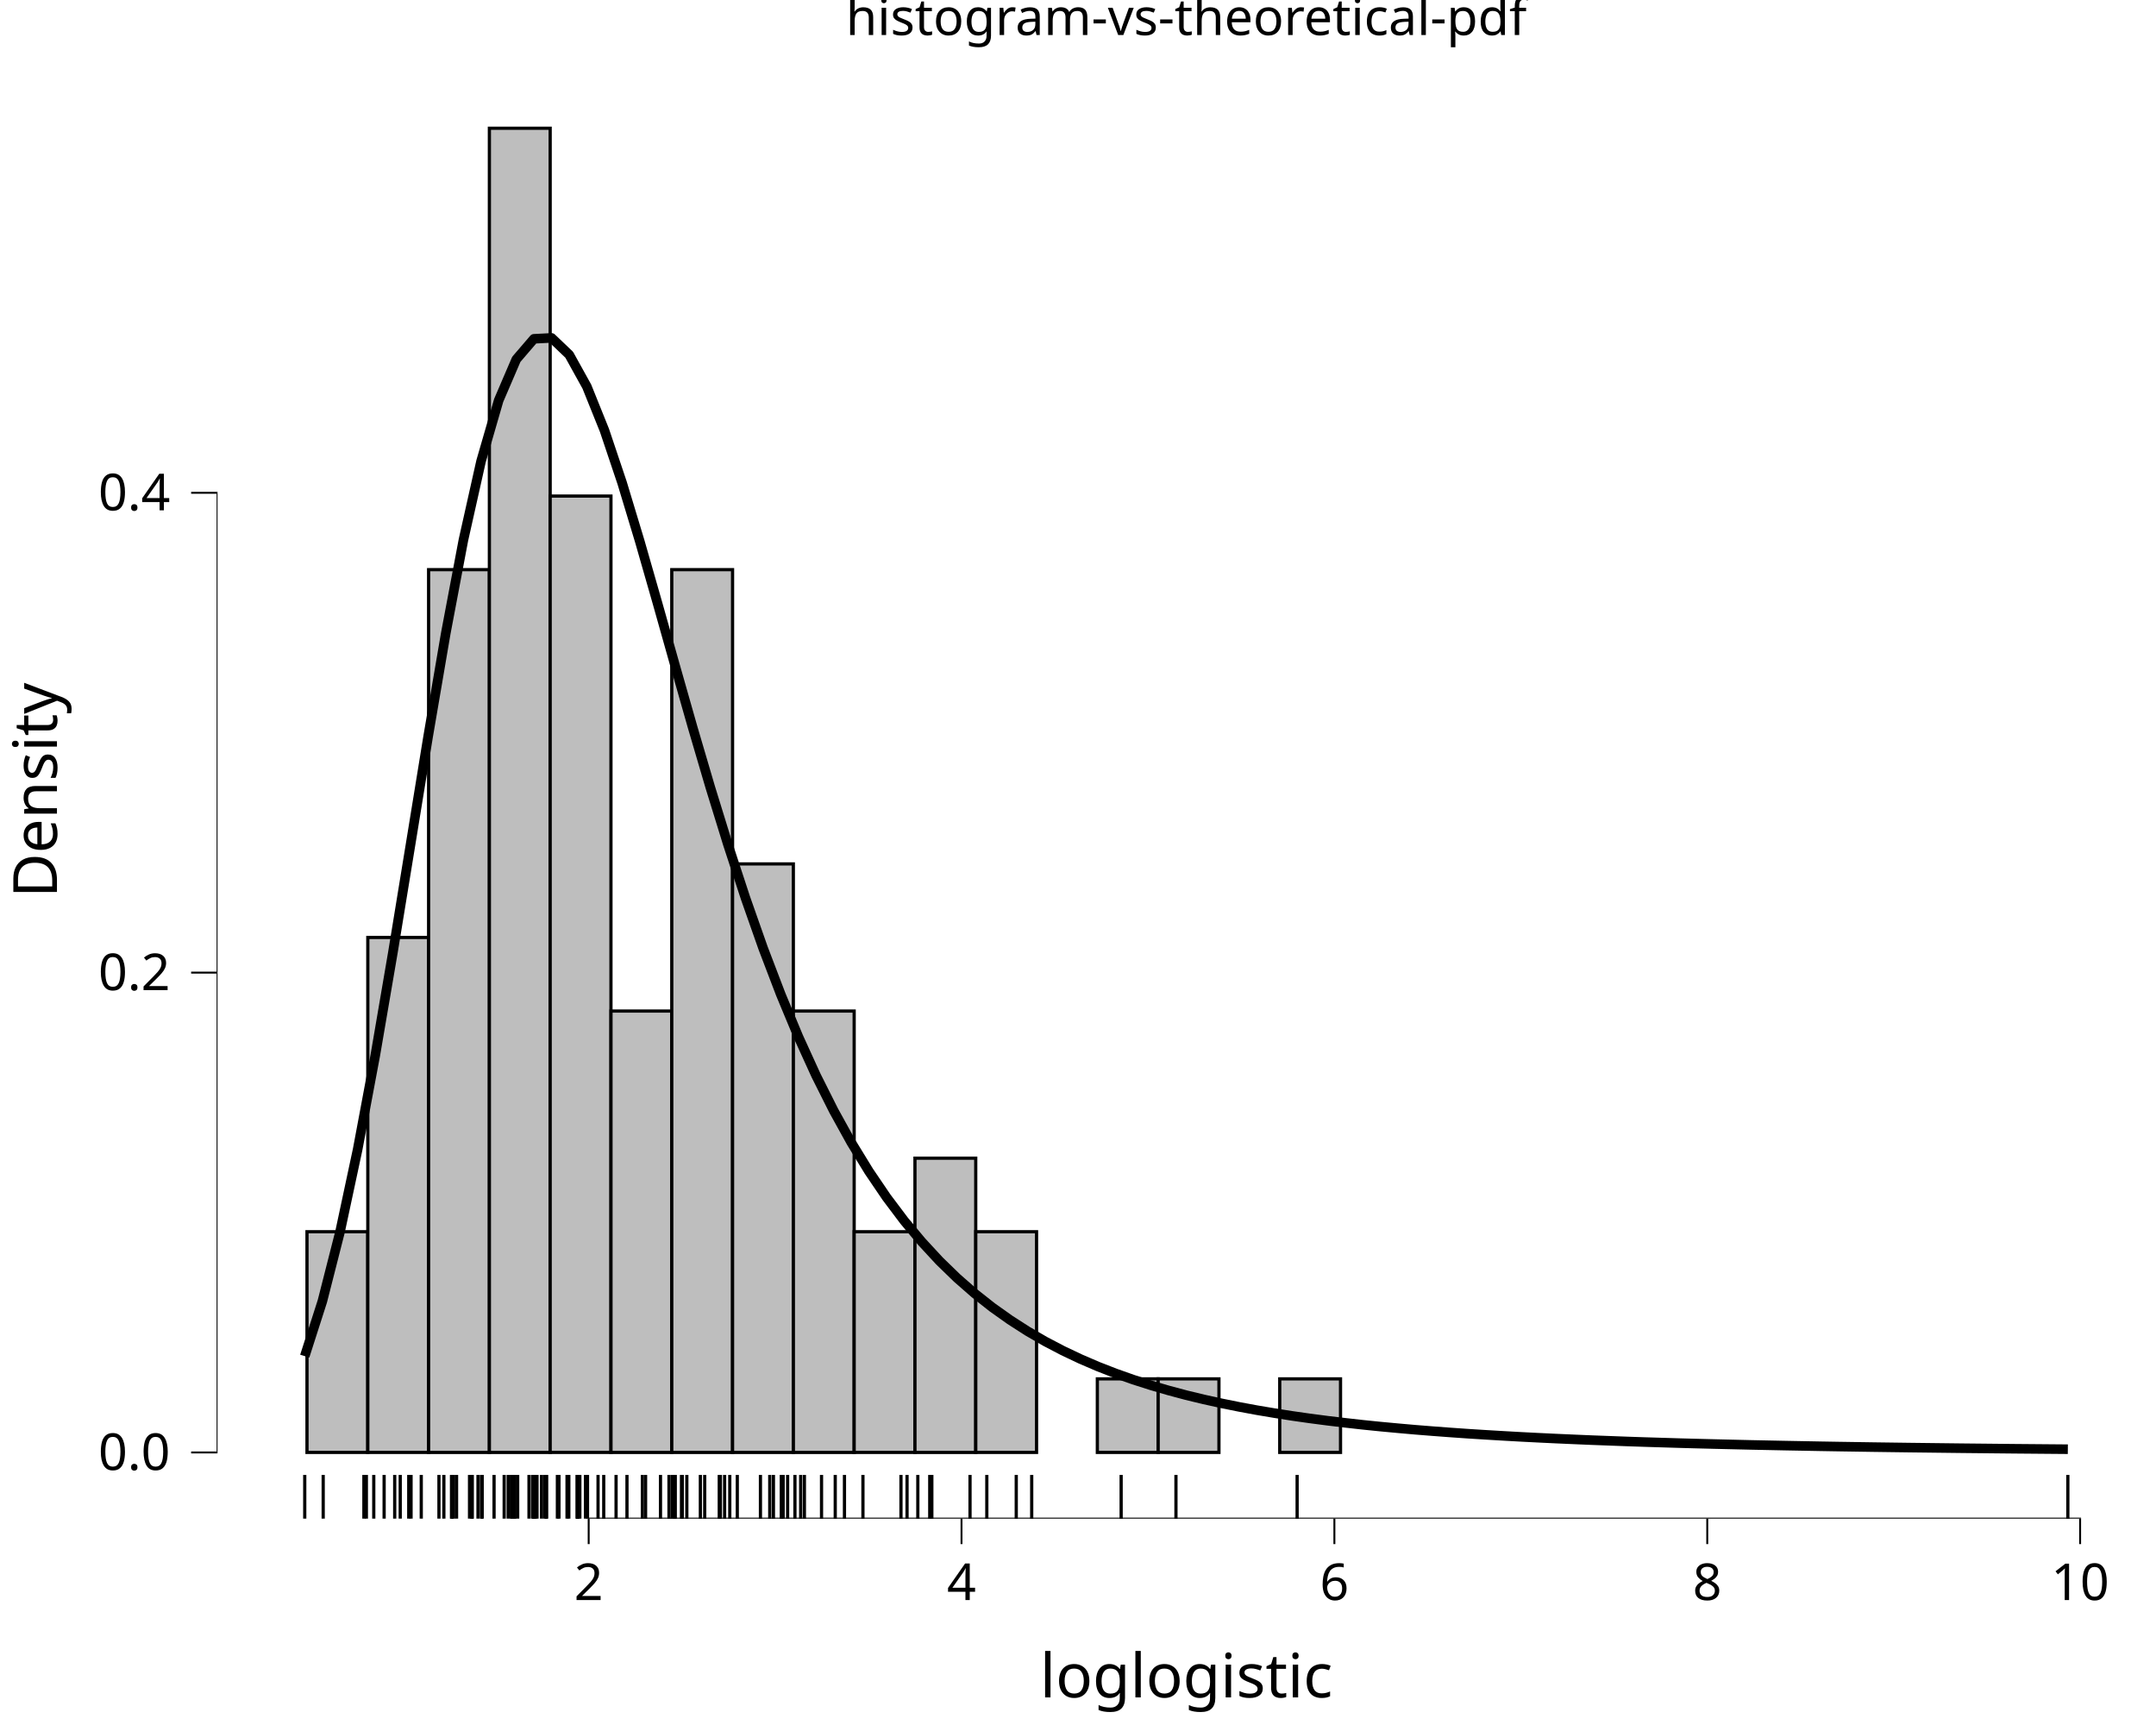
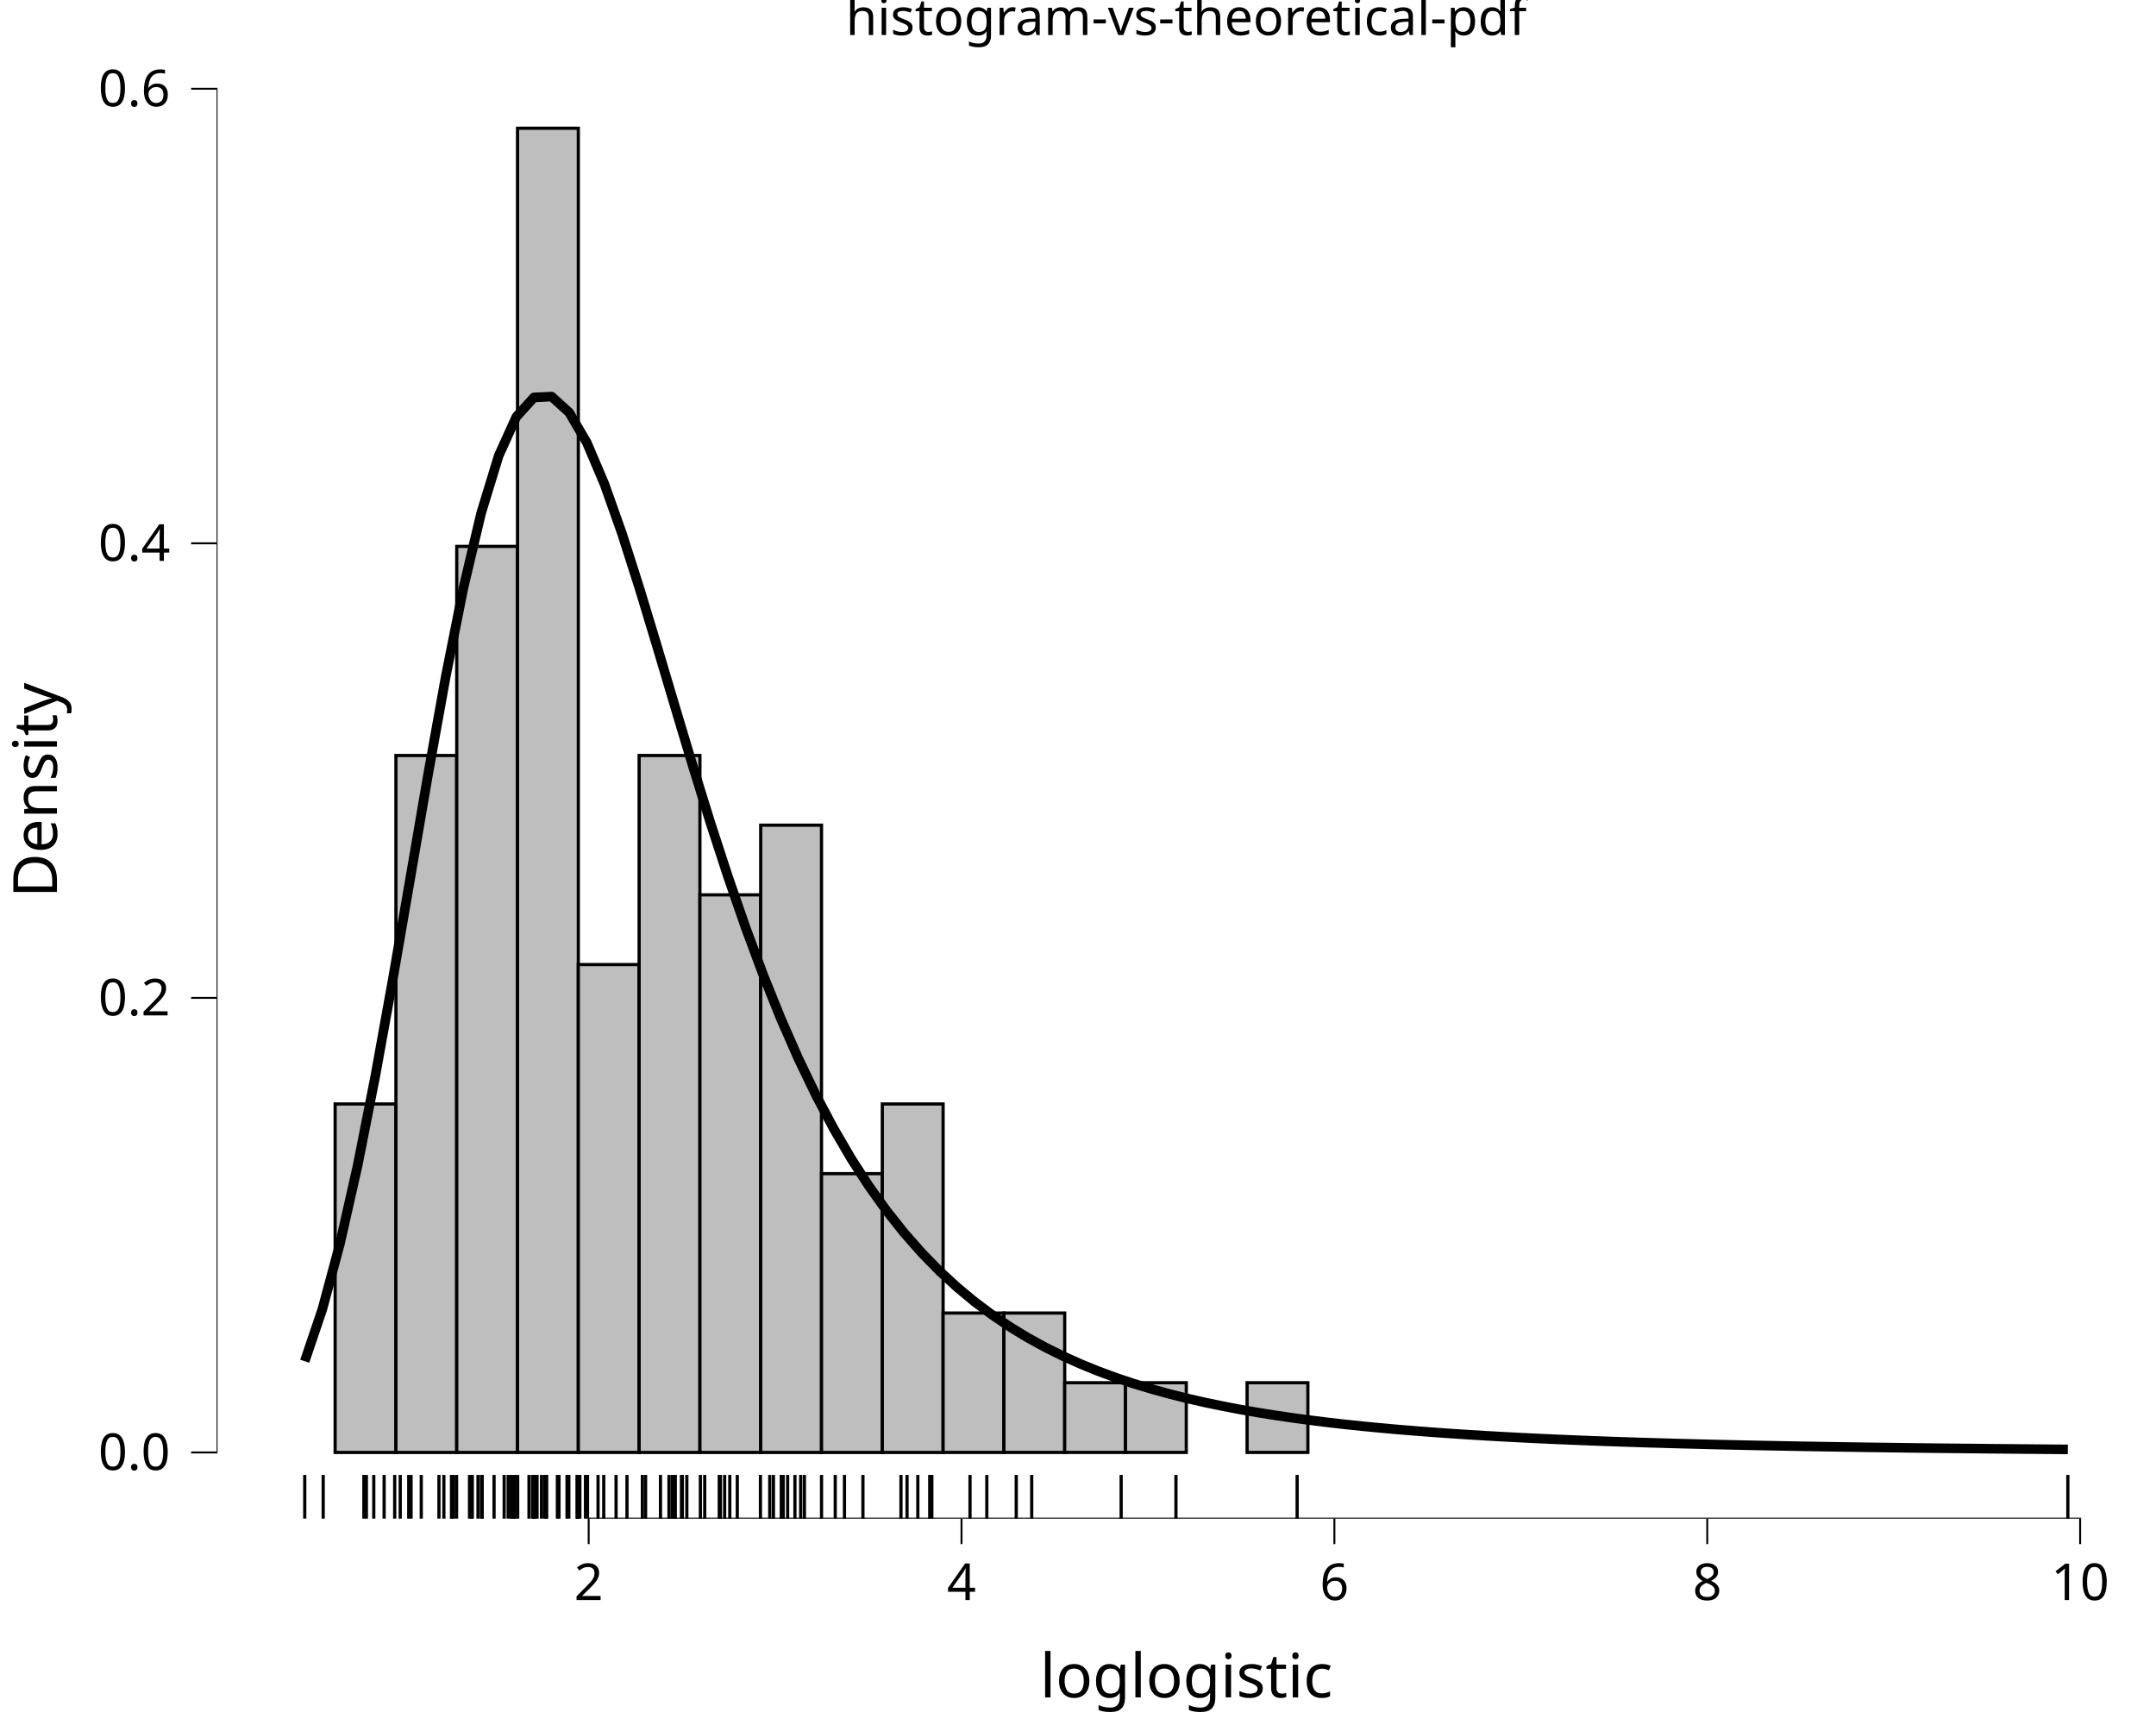
<svg xmlns="http://www.w3.org/2000/svg" class="svglite" data-engine-version="2.0" width="720.00pt" height="576.00pt" viewBox="0 0 720.00 576.00">
  <defs>
    <style type="text/css">
    .svglite line, .svglite polyline, .svglite polygon, .svglite path, .svglite rect, .svglite circle {
      fill: none;
      stroke: #000000;
      stroke-linecap: round;
      stroke-linejoin: round;
      stroke-miterlimit: 10.00;
    }
  </style>
  </defs>
  <rect width="100%" height="100%" style="stroke: none; fill: #FFFFFF;" />
  <defs>
    <clipPath id="cpMC4wMHw3MjAuMDB8MC4wMHw1NzYuMDA=">
      <rect x="0.00" y="0.00" width="720.00" height="576.00" />
    </clipPath>
  </defs>
  <g clip-path="url(#cpMC4wMHw3MjAuMDB8MC4wMHw1NzYuMDA=)">
    <rect x="0.00" y="0.00" width="720.00" height="576.00" style="stroke-width: 10.67; stroke: none;" />
  </g>
  <defs>
    <clipPath id="cpNzIuMzN8NzIwLjAwfDIwLjcxfDUwNy4wOQ==">
      <rect x="72.33" y="20.71" width="647.67" height="486.39" />
    </clipPath>
  </defs>
  <g clip-path="url(#cpNzIuMzN8NzIwLjAwfDIwLjcxfDUwNy4wOQ==)">
    <rect x="72.33" y="20.71" width="647.67" height="486.39" style="stroke-width: 10.67; stroke: none;" />
-     <rect x="102.52" y="411.29" width="20.30" height="73.69" style="stroke-width: 1.07; stroke-linecap: butt; stroke-linejoin: miter; fill: #BEBEBE;" />
-     <rect x="122.83" y="313.03" width="20.30" height="171.95" style="stroke-width: 1.07; stroke-linecap: butt; stroke-linejoin: miter; fill: #BEBEBE;" />
-     <rect x="143.13" y="190.21" width="20.30" height="294.78" style="stroke-width: 1.07; stroke-linecap: butt; stroke-linejoin: miter; fill: #BEBEBE;" />
-     <rect x="163.43" y="42.82" width="20.30" height="442.17" style="stroke-width: 1.07; stroke-linecap: butt; stroke-linejoin: miter; fill: #BEBEBE;" />
-     <rect x="183.73" y="165.64" width="20.30" height="319.34" style="stroke-width: 1.07; stroke-linecap: butt; stroke-linejoin: miter; fill: #BEBEBE;" />
-     <rect x="204.04" y="337.60" width="20.30" height="147.39" style="stroke-width: 1.07; stroke-linecap: butt; stroke-linejoin: miter; fill: #BEBEBE;" />
-     <rect x="224.34" y="190.21" width="20.30" height="294.78" style="stroke-width: 1.07; stroke-linecap: butt; stroke-linejoin: miter; fill: #BEBEBE;" />
-     <rect x="244.64" y="288.47" width="20.30" height="196.52" style="stroke-width: 1.07; stroke-linecap: butt; stroke-linejoin: miter; fill: #BEBEBE;" />
-     <rect x="264.95" y="337.60" width="20.30" height="147.39" style="stroke-width: 1.07; stroke-linecap: butt; stroke-linejoin: miter; fill: #BEBEBE;" />
-     <rect x="285.25" y="411.29" width="20.30" height="73.69" style="stroke-width: 1.07; stroke-linecap: butt; stroke-linejoin: miter; fill: #BEBEBE;" />
-     <rect x="305.55" y="386.73" width="20.30" height="98.26" style="stroke-width: 1.07; stroke-linecap: butt; stroke-linejoin: miter; fill: #BEBEBE;" />
-     <rect x="325.86" y="411.29" width="20.30" height="73.69" style="stroke-width: 1.07; stroke-linecap: butt; stroke-linejoin: miter; fill: #BEBEBE;" />
-     <rect x="346.16" y="484.99" width="20.30" height="0.00" style="stroke-width: 1.07; stroke-linecap: butt; stroke-linejoin: miter; fill: #BEBEBE;" />
-     <rect x="366.46" y="460.42" width="20.30" height="24.56" style="stroke-width: 1.07; stroke-linecap: butt; stroke-linejoin: miter; fill: #BEBEBE;" />
-     <rect x="386.77" y="460.42" width="20.30" height="24.56" style="stroke-width: 1.07; stroke-linecap: butt; stroke-linejoin: miter; fill: #BEBEBE;" />
-     <rect x="407.07" y="484.99" width="20.30" height="0.00" style="stroke-width: 1.07; stroke-linecap: butt; stroke-linejoin: miter; fill: #BEBEBE;" />
-     <rect x="427.37" y="460.42" width="20.30" height="24.56" style="stroke-width: 1.07; stroke-linecap: butt; stroke-linejoin: miter; fill: #BEBEBE;" />
-     <rect x="447.68" y="484.99" width="20.30" height="0.00" style="stroke-width: 1.07; stroke-linecap: butt; stroke-linejoin: miter; fill: #BEBEBE;" />
-     <rect x="467.98" y="484.99" width="20.30" height="0.00" style="stroke-width: 1.07; stroke-linecap: butt; stroke-linejoin: miter; fill: #BEBEBE;" />
-     <rect x="488.28" y="484.99" width="20.30" height="0.00" style="stroke-width: 1.07; stroke-linecap: butt; stroke-linejoin: miter; fill: #BEBEBE;" />
-     <rect x="508.59" y="484.99" width="20.30" height="0.00" style="stroke-width: 1.07; stroke-linecap: butt; stroke-linejoin: miter; fill: #BEBEBE;" />
-     <rect x="528.89" y="484.99" width="20.30" height="0.00" style="stroke-width: 1.07; stroke-linecap: butt; stroke-linejoin: miter; fill: #BEBEBE;" />
-     <rect x="549.19" y="484.99" width="20.30" height="0.00" style="stroke-width: 1.07; stroke-linecap: butt; stroke-linejoin: miter; fill: #BEBEBE;" />
-     <rect x="569.49" y="484.99" width="20.30" height="0.00" style="stroke-width: 1.07; stroke-linecap: butt; stroke-linejoin: miter; fill: #BEBEBE;" />
-     <rect x="589.80" y="484.99" width="20.30" height="0.00" style="stroke-width: 1.07; stroke-linecap: butt; stroke-linejoin: miter; fill: #BEBEBE;" />
-     <rect x="610.10" y="484.99" width="20.30" height="0.00" style="stroke-width: 1.07; stroke-linecap: butt; stroke-linejoin: miter; fill: #BEBEBE;" />
-     <rect x="630.40" y="484.99" width="20.30" height="0.00" style="stroke-width: 1.07; stroke-linecap: butt; stroke-linejoin: miter; fill: #BEBEBE;" />
-     <rect x="650.71" y="484.99" width="20.30" height="0.00" style="stroke-width: 1.07; stroke-linecap: butt; stroke-linejoin: miter; fill: #BEBEBE;" />
-     <polyline points="101.77,452.84 107.66,434.47 113.54,411.40 119.43,383.85 125.32,352.42 131.21,318.03 137.10,282.01 142.98,245.90 148.87,211.44 154.76,180.31 160.65,154.01 166.54,133.68 172.42,119.99 178.31,113.13 184.20,112.83 190.09,118.45 195.98,129.08 201.86,143.69 207.75,161.22 213.64,180.70 219.53,201.25 225.42,222.15 231.30,242.83 237.19,262.86 243.08,281.95 248.97,299.90 254.85,316.61 260.74,332.04 266.63,346.20 272.52,359.12 278.41,370.86 284.29,381.50 290.18,391.12 296.07,399.80 301.96,407.63 307.85,414.68 313.73,421.04 319.62,426.76 325.51,431.91 331.40,436.56 337.29,440.74 343.17,444.52 349.06,447.93 354.95,451.01 360.84,453.80 366.73,456.33 372.61,458.62 378.50,460.70 384.39,462.58 390.28,464.30 396.16,465.87 402.05,467.29 407.94,468.59 413.83,469.78 419.72,470.87 425.60,471.86 431.49,472.78 437.38,473.62 443.27,474.39 449.16,475.09 455.04,475.75 460.93,476.35 466.82,476.90 472.71,477.42 478.60,477.89 484.48,478.33 490.37,478.74 496.26,479.11 502.15,479.46 508.04,479.79 513.92,480.09 519.81,480.37 525.70,480.63 531.59,480.88 537.47,481.10 543.36,481.32 549.25,481.52 555.14,481.70 561.03,481.88 566.91,482.04 572.80,482.19 578.69,482.33 584.58,482.47 590.47,482.59 596.35,482.71 602.24,482.82 608.13,482.93 614.02,483.03 619.91,483.12 625.79,483.21 631.68,483.29 637.57,483.37 643.46,483.44 649.35,483.51 655.23,483.58 661.12,483.64 667.01,483.70 672.90,483.76 678.78,483.81 684.67,483.86 690.56,483.91 " style="stroke-width: 3.20; stroke-linecap: butt;" />
+     <rect x="111.92" y="368.63" width="20.30" height="116.36" style="stroke-width: 1.07; stroke-linecap: butt; stroke-linejoin: miter; fill: #BEBEBE;" />
+     <rect x="132.22" y="252.27" width="20.30" height="232.72" style="stroke-width: 1.07; stroke-linecap: butt; stroke-linejoin: miter; fill: #BEBEBE;" />
+     <rect x="152.53" y="182.45" width="20.30" height="302.54" style="stroke-width: 1.07; stroke-linecap: butt; stroke-linejoin: miter; fill: #BEBEBE;" />
+     <rect x="172.83" y="42.82" width="20.30" height="442.17" style="stroke-width: 1.07; stroke-linecap: butt; stroke-linejoin: miter; fill: #BEBEBE;" />
+     <rect x="193.13" y="322.08" width="20.30" height="162.90" style="stroke-width: 1.07; stroke-linecap: butt; stroke-linejoin: miter; fill: #BEBEBE;" />
+     <rect x="213.44" y="252.27" width="20.30" height="232.72" style="stroke-width: 1.07; stroke-linecap: butt; stroke-linejoin: miter; fill: #BEBEBE;" />
+     <rect x="233.74" y="298.81" width="20.30" height="186.18" style="stroke-width: 1.07; stroke-linecap: butt; stroke-linejoin: miter; fill: #BEBEBE;" />
+     <rect x="254.04" y="275.54" width="20.30" height="209.45" style="stroke-width: 1.07; stroke-linecap: butt; stroke-linejoin: miter; fill: #BEBEBE;" />
+     <rect x="274.35" y="391.90" width="20.30" height="93.09" style="stroke-width: 1.07; stroke-linecap: butt; stroke-linejoin: miter; fill: #BEBEBE;" />
+     <rect x="294.65" y="368.63" width="20.30" height="116.36" style="stroke-width: 1.07; stroke-linecap: butt; stroke-linejoin: miter; fill: #BEBEBE;" />
+     <rect x="314.95" y="438.44" width="20.30" height="46.54" style="stroke-width: 1.07; stroke-linecap: butt; stroke-linejoin: miter; fill: #BEBEBE;" />
+     <rect x="335.26" y="438.44" width="20.30" height="46.54" style="stroke-width: 1.07; stroke-linecap: butt; stroke-linejoin: miter; fill: #BEBEBE;" />
+     <rect x="355.56" y="461.71" width="20.30" height="23.27" style="stroke-width: 1.07; stroke-linecap: butt; stroke-linejoin: miter; fill: #BEBEBE;" />
+     <rect x="375.86" y="461.71" width="20.30" height="23.27" style="stroke-width: 1.07; stroke-linecap: butt; stroke-linejoin: miter; fill: #BEBEBE;" />
+     <rect x="396.16" y="484.99" width="20.30" height="0.00" style="stroke-width: 1.07; stroke-linecap: butt; stroke-linejoin: miter; fill: #BEBEBE;" />
+     <rect x="416.47" y="461.71" width="20.30" height="23.27" style="stroke-width: 1.07; stroke-linecap: butt; stroke-linejoin: miter; fill: #BEBEBE;" />
+     <rect x="436.77" y="484.99" width="20.30" height="0.00" style="stroke-width: 1.07; stroke-linecap: butt; stroke-linejoin: miter; fill: #BEBEBE;" />
+     <rect x="457.07" y="484.99" width="20.30" height="0.00" style="stroke-width: 1.07; stroke-linecap: butt; stroke-linejoin: miter; fill: #BEBEBE;" />
+     <rect x="477.38" y="484.99" width="20.30" height="0.00" style="stroke-width: 1.07; stroke-linecap: butt; stroke-linejoin: miter; fill: #BEBEBE;" />
+     <rect x="497.68" y="484.99" width="20.30" height="0.00" style="stroke-width: 1.07; stroke-linecap: butt; stroke-linejoin: miter; fill: #BEBEBE;" />
+     <rect x="517.98" y="484.99" width="20.30" height="0.00" style="stroke-width: 1.07; stroke-linecap: butt; stroke-linejoin: miter; fill: #BEBEBE;" />
+     <rect x="538.29" y="484.99" width="20.30" height="0.00" style="stroke-width: 1.07; stroke-linecap: butt; stroke-linejoin: miter; fill: #BEBEBE;" />
+     <rect x="558.59" y="484.99" width="20.30" height="0.00" style="stroke-width: 1.07; stroke-linecap: butt; stroke-linejoin: miter; fill: #BEBEBE;" />
+     <rect x="578.89" y="484.99" width="20.30" height="0.00" style="stroke-width: 1.07; stroke-linecap: butt; stroke-linejoin: miter; fill: #BEBEBE;" />
+     <rect x="599.20" y="484.99" width="20.30" height="0.00" style="stroke-width: 1.07; stroke-linecap: butt; stroke-linejoin: miter; fill: #BEBEBE;" />
+     <rect x="619.50" y="484.99" width="20.30" height="0.00" style="stroke-width: 1.07; stroke-linecap: butt; stroke-linejoin: miter; fill: #BEBEBE;" />
+     <rect x="639.80" y="484.99" width="20.30" height="0.00" style="stroke-width: 1.07; stroke-linecap: butt; stroke-linejoin: miter; fill: #BEBEBE;" />
+     <rect x="660.11" y="484.99" width="20.30" height="0.00" style="stroke-width: 1.07; stroke-linecap: butt; stroke-linejoin: miter; fill: #BEBEBE;" />
+     <polyline points="101.77,454.53 107.66,437.13 113.54,415.27 119.43,389.18 125.32,359.39 131.21,326.82 137.10,292.69 142.98,258.49 148.87,225.84 154.76,196.35 160.65,171.43 166.54,152.17 172.42,139.20 178.31,132.70 184.20,132.42 190.09,137.74 195.98,147.81 201.86,161.65 207.75,178.26 213.64,196.72 219.53,216.18 225.42,235.98 231.30,255.57 237.19,274.55 243.08,292.63 248.97,309.64 254.85,325.47 260.74,340.09 266.63,353.50 272.52,365.74 278.41,376.86 284.29,386.94 290.18,396.06 296.07,404.29 301.96,411.70 307.85,418.38 313.73,424.40 319.62,429.82 325.51,434.71 331.40,439.10 337.29,443.07 343.17,446.65 349.06,449.88 354.95,452.80 360.84,455.44 366.73,457.84 372.61,460.01 378.50,461.98 384.39,463.76 390.28,465.39 396.16,466.87 402.05,468.22 407.94,469.45 413.83,470.58 419.72,471.61 425.60,472.55 431.49,473.42 437.38,474.21 443.27,474.94 449.16,475.62 455.04,476.23 460.93,476.80 466.82,477.33 472.71,477.81 478.60,478.26 484.48,478.68 490.37,479.06 496.26,479.42 502.15,479.75 508.04,480.06 513.92,480.35 519.81,480.61 525.70,480.86 531.59,481.09 537.47,481.31 543.36,481.51 549.25,481.70 555.14,481.87 561.03,482.04 566.91,482.19 572.80,482.34 578.69,482.47 584.58,482.60 590.47,482.72 596.35,482.83 602.24,482.94 608.13,483.04 614.02,483.13 619.91,483.22 625.79,483.30 631.68,483.38 637.57,483.46 643.46,483.53 649.35,483.59 655.23,483.65 661.12,483.71 667.01,483.77 672.90,483.82 678.78,483.87 684.67,483.92 690.56,483.97 " style="stroke-width: 3.20; stroke-linecap: butt;" />
    <line x1="160.77" y1="507.09" x2="160.77" y2="492.50" style="stroke-width: 1.07; stroke-linecap: butt;" />
    <line x1="176.66" y1="507.09" x2="176.66" y2="492.50" style="stroke-width: 1.07; stroke-linecap: butt;" />
    <line x1="209.38" y1="507.09" x2="209.38" y2="492.50" style="stroke-width: 1.07; stroke-linecap: butt;" />
    <line x1="339.38" y1="507.09" x2="339.38" y2="492.50" style="stroke-width: 1.07; stroke-linecap: butt;" />
    <line x1="150.78" y1="507.09" x2="150.78" y2="492.50" style="stroke-width: 1.07; stroke-linecap: butt;" />
    <line x1="329.55" y1="507.09" x2="329.55" y2="492.50" style="stroke-width: 1.07; stroke-linecap: butt;" />
    <line x1="392.71" y1="507.09" x2="392.71" y2="492.50" style="stroke-width: 1.07; stroke-linecap: butt;" />
    <line x1="227.58" y1="507.09" x2="227.58" y2="492.50" style="stroke-width: 1.07; stroke-linecap: butt;" />
    <line x1="220.57" y1="507.09" x2="220.57" y2="492.50" style="stroke-width: 1.07; stroke-linecap: butt;" />
    <line x1="122.35" y1="507.09" x2="122.35" y2="492.50" style="stroke-width: 1.07; stroke-linecap: butt;" />
    <line x1="151.48" y1="507.09" x2="151.48" y2="492.50" style="stroke-width: 1.07; stroke-linecap: butt;" />
    <line x1="146.59" y1="507.09" x2="146.59" y2="492.50" style="stroke-width: 1.07; stroke-linecap: butt;" />
    <line x1="233.89" y1="507.09" x2="233.89" y2="492.50" style="stroke-width: 1.07; stroke-linecap: butt;" />
    <line x1="178.45" y1="507.09" x2="178.45" y2="492.50" style="stroke-width: 1.07; stroke-linecap: butt;" />
    <line x1="258.29" y1="507.09" x2="258.29" y2="492.50" style="stroke-width: 1.07; stroke-linecap: butt;" />
    <line x1="196.20" y1="507.09" x2="196.20" y2="492.50" style="stroke-width: 1.07; stroke-linecap: butt;" />
    <line x1="241.99" y1="507.09" x2="241.99" y2="492.50" style="stroke-width: 1.07; stroke-linecap: butt;" />
    <line x1="690.56" y1="507.09" x2="690.56" y2="492.50" style="stroke-width: 1.07; stroke-linecap: butt;" />
    <line x1="177.84" y1="507.09" x2="177.84" y2="492.50" style="stroke-width: 1.07; stroke-linecap: butt;" />
    <line x1="261.00" y1="507.09" x2="261.00" y2="492.50" style="stroke-width: 1.07; stroke-linecap: butt;" />
    <line x1="374.41" y1="507.09" x2="374.41" y2="492.50" style="stroke-width: 1.07; stroke-linecap: butt;" />
    <line x1="152.47" y1="507.09" x2="152.47" y2="492.50" style="stroke-width: 1.07; stroke-linecap: butt;" />
    <line x1="225.50" y1="507.09" x2="225.50" y2="492.50" style="stroke-width: 1.07; stroke-linecap: butt;" />
    <line x1="137.27" y1="507.09" x2="137.27" y2="492.50" style="stroke-width: 1.07; stroke-linecap: butt;" />
    <line x1="161.03" y1="507.09" x2="161.03" y2="492.50" style="stroke-width: 1.07; stroke-linecap: butt;" />
    <line x1="178.75" y1="507.09" x2="178.75" y2="492.50" style="stroke-width: 1.07; stroke-linecap: butt;" />
    <line x1="101.77" y1="507.09" x2="101.77" y2="492.50" style="stroke-width: 1.07; stroke-linecap: butt;" />
    <line x1="178.19" y1="507.09" x2="178.19" y2="492.50" style="stroke-width: 1.07; stroke-linecap: butt;" />
    <line x1="306.51" y1="507.09" x2="306.51" y2="492.50" style="stroke-width: 1.07; stroke-linecap: butt;" />
    <line x1="171.94" y1="507.09" x2="171.94" y2="492.50" style="stroke-width: 1.07; stroke-linecap: butt;" />
    <line x1="193.64" y1="507.09" x2="193.64" y2="492.50" style="stroke-width: 1.07; stroke-linecap: butt;" />
    <line x1="214.52" y1="507.09" x2="214.52" y2="492.50" style="stroke-width: 1.07; stroke-linecap: butt;" />
    <line x1="195.52" y1="507.09" x2="195.52" y2="492.50" style="stroke-width: 1.07; stroke-linecap: butt;" />
    <line x1="148.23" y1="507.09" x2="148.23" y2="492.50" style="stroke-width: 1.07; stroke-linecap: butt;" />
    <line x1="282.01" y1="507.09" x2="282.01" y2="492.50" style="stroke-width: 1.07; stroke-linecap: butt;" />
    <line x1="229.37" y1="507.09" x2="229.37" y2="492.50" style="stroke-width: 1.07; stroke-linecap: butt;" />
    <line x1="267.39" y1="507.09" x2="267.39" y2="492.50" style="stroke-width: 1.07; stroke-linecap: butt;" />
    <line x1="133.66" y1="507.09" x2="133.66" y2="492.50" style="stroke-width: 1.07; stroke-linecap: butt;" />
    <line x1="243.71" y1="507.09" x2="243.71" y2="492.50" style="stroke-width: 1.07; stroke-linecap: butt;" />
    <line x1="182.55" y1="507.09" x2="182.55" y2="492.50" style="stroke-width: 1.07; stroke-linecap: butt;" />
    <line x1="278.93" y1="507.09" x2="278.93" y2="492.50" style="stroke-width: 1.07; stroke-linecap: butt;" />
    <line x1="224.47" y1="507.09" x2="224.47" y2="492.50" style="stroke-width: 1.07; stroke-linecap: butt;" />
    <line x1="263.03" y1="507.09" x2="263.03" y2="492.50" style="stroke-width: 1.07; stroke-linecap: butt;" />
    <line x1="205.74" y1="507.09" x2="205.74" y2="492.50" style="stroke-width: 1.07; stroke-linecap: butt;" />
    <line x1="201.62" y1="507.09" x2="201.62" y2="492.50" style="stroke-width: 1.07; stroke-linecap: butt;" />
    <line x1="265.47" y1="507.09" x2="265.47" y2="492.50" style="stroke-width: 1.07; stroke-linecap: butt;" />
    <line x1="107.93" y1="507.09" x2="107.93" y2="492.50" style="stroke-width: 1.07; stroke-linecap: butt;" />
    <line x1="192.86" y1="507.09" x2="192.86" y2="492.50" style="stroke-width: 1.07; stroke-linecap: butt;" />
    <line x1="246.22" y1="507.09" x2="246.22" y2="492.50" style="stroke-width: 1.07; stroke-linecap: butt;" />
    <line x1="235.34" y1="507.09" x2="235.34" y2="492.50" style="stroke-width: 1.07; stroke-linecap: butt;" />
    <line x1="192.92" y1="507.09" x2="192.92" y2="492.50" style="stroke-width: 1.07; stroke-linecap: butt;" />
    <line x1="300.88" y1="507.09" x2="300.88" y2="492.50" style="stroke-width: 1.07; stroke-linecap: butt;" />
    <line x1="186.67" y1="507.09" x2="186.67" y2="492.50" style="stroke-width: 1.07; stroke-linecap: butt;" />
    <line x1="157.60" y1="507.09" x2="157.60" y2="492.50" style="stroke-width: 1.07; stroke-linecap: butt;" />
    <line x1="124.82" y1="507.09" x2="124.82" y2="492.50" style="stroke-width: 1.07; stroke-linecap: butt;" />
    <line x1="131.81" y1="507.09" x2="131.81" y2="492.50" style="stroke-width: 1.07; stroke-linecap: butt;" />
    <line x1="168.37" y1="507.09" x2="168.37" y2="492.50" style="stroke-width: 1.07; stroke-linecap: butt;" />
    <line x1="199.72" y1="507.09" x2="199.72" y2="492.50" style="stroke-width: 1.07; stroke-linecap: butt;" />
    <line x1="227.86" y1="507.09" x2="227.86" y2="492.50" style="stroke-width: 1.07; stroke-linecap: butt;" />
    <line x1="181.88" y1="507.09" x2="181.88" y2="492.50" style="stroke-width: 1.07; stroke-linecap: butt;" />
    <line x1="344.54" y1="507.09" x2="344.54" y2="492.50" style="stroke-width: 1.07; stroke-linecap: butt;" />
    <line x1="164.99" y1="507.09" x2="164.99" y2="492.50" style="stroke-width: 1.07; stroke-linecap: butt;" />
    <line x1="189.96" y1="507.09" x2="189.96" y2="492.50" style="stroke-width: 1.07; stroke-linecap: butt;" />
    <line x1="170.76" y1="507.09" x2="170.76" y2="492.50" style="stroke-width: 1.07; stroke-linecap: butt;" />
    <line x1="225.32" y1="507.09" x2="225.32" y2="492.50" style="stroke-width: 1.07; stroke-linecap: butt;" />
    <line x1="159.63" y1="507.09" x2="159.63" y2="492.50" style="stroke-width: 1.07; stroke-linecap: butt;" />
    <line x1="193.07" y1="507.09" x2="193.07" y2="492.50" style="stroke-width: 1.07; stroke-linecap: butt;" />
    <line x1="257.06" y1="507.09" x2="257.06" y2="492.50" style="stroke-width: 1.07; stroke-linecap: butt;" />
    <line x1="128.28" y1="507.09" x2="128.28" y2="492.50" style="stroke-width: 1.07; stroke-linecap: butt;" />
    <line x1="310.49" y1="507.09" x2="310.49" y2="492.50" style="stroke-width: 1.07; stroke-linecap: butt;" />
    <line x1="171.75" y1="507.09" x2="171.75" y2="492.50" style="stroke-width: 1.07; stroke-linecap: butt;" />
    <line x1="288.18" y1="507.09" x2="288.18" y2="492.50" style="stroke-width: 1.07; stroke-linecap: butt;" />
    <line x1="172.88" y1="507.09" x2="172.88" y2="492.50" style="stroke-width: 1.07; stroke-linecap: butt;" />
    <line x1="170.96" y1="507.09" x2="170.96" y2="492.50" style="stroke-width: 1.07; stroke-linecap: butt;" />
    <line x1="192.72" y1="507.09" x2="192.72" y2="492.50" style="stroke-width: 1.07; stroke-linecap: butt;" />
    <line x1="323.94" y1="507.09" x2="323.94" y2="492.50" style="stroke-width: 1.07; stroke-linecap: butt;" />
    <line x1="302.91" y1="507.09" x2="302.91" y2="492.50" style="stroke-width: 1.07; stroke-linecap: butt;" />
    <line x1="179.34" y1="507.09" x2="179.34" y2="492.50" style="stroke-width: 1.07; stroke-linecap: butt;" />
    <line x1="260.96" y1="507.09" x2="260.96" y2="492.50" style="stroke-width: 1.07; stroke-linecap: butt;" />
    <line x1="433.18" y1="507.09" x2="433.18" y2="492.50" style="stroke-width: 1.07; stroke-linecap: butt;" />
    <line x1="186.14" y1="507.09" x2="186.14" y2="492.50" style="stroke-width: 1.07; stroke-linecap: butt;" />
    <line x1="240.58" y1="507.09" x2="240.58" y2="492.50" style="stroke-width: 1.07; stroke-linecap: butt;" />
    <line x1="180.84" y1="507.09" x2="180.84" y2="492.50" style="stroke-width: 1.07; stroke-linecap: butt;" />
    <line x1="169.71" y1="507.09" x2="169.71" y2="492.50" style="stroke-width: 1.07; stroke-linecap: butt;" />
    <line x1="253.95" y1="507.09" x2="253.95" y2="492.50" style="stroke-width: 1.07; stroke-linecap: butt;" />
    <line x1="150.95" y1="507.09" x2="150.95" y2="492.50" style="stroke-width: 1.07; stroke-linecap: butt;" />
    <line x1="240.20" y1="507.09" x2="240.20" y2="492.50" style="stroke-width: 1.07; stroke-linecap: butt;" />
    <line x1="136.50" y1="507.09" x2="136.50" y2="492.50" style="stroke-width: 1.07; stroke-linecap: butt;" />
    <line x1="157.71" y1="507.09" x2="157.71" y2="492.50" style="stroke-width: 1.07; stroke-linecap: butt;" />
    <line x1="140.68" y1="507.09" x2="140.68" y2="492.50" style="stroke-width: 1.07; stroke-linecap: butt;" />
    <line x1="156.80" y1="507.09" x2="156.80" y2="492.50" style="stroke-width: 1.07; stroke-linecap: butt;" />
    <line x1="121.52" y1="507.09" x2="121.52" y2="492.50" style="stroke-width: 1.07; stroke-linecap: butt;" />
    <line x1="223.41" y1="507.09" x2="223.41" y2="492.50" style="stroke-width: 1.07; stroke-linecap: butt;" />
    <line x1="311.19" y1="507.09" x2="311.19" y2="492.50" style="stroke-width: 1.07; stroke-linecap: butt;" />
    <line x1="261.54" y1="507.09" x2="261.54" y2="492.50" style="stroke-width: 1.07; stroke-linecap: butt;" />
    <line x1="268.63" y1="507.09" x2="268.63" y2="492.50" style="stroke-width: 1.07; stroke-linecap: butt;" />
    <line x1="189.36" y1="507.09" x2="189.36" y2="492.50" style="stroke-width: 1.07; stroke-linecap: butt;" />
    <line x1="182.37" y1="507.09" x2="182.37" y2="492.50" style="stroke-width: 1.07; stroke-linecap: butt;" />
    <line x1="274.35" y1="507.09" x2="274.35" y2="492.50" style="stroke-width: 1.07; stroke-linecap: butt;" />
    <line x1="215.59" y1="507.09" x2="215.59" y2="492.50" style="stroke-width: 1.07; stroke-linecap: butt;" />
    <line x1="196.27" y1="507.09" x2="694.97" y2="507.09" style="stroke-width: 0.64; stroke-linecap: butt;" />
-     <line x1="72.33" y1="485.30" x2="72.33" y2="164.23" style="stroke-width: 0.64; stroke-linecap: butt;" />
+     <line x1="72.33" y1="485.30" x2="72.33" y2="29.31" style="stroke-width: 0.64; stroke-linecap: butt;" />
    <rect x="72.33" y="20.71" width="647.67" height="486.39" style="stroke-width: 0.00; stroke: none;" />
  </g>
  <g clip-path="url(#cpMC4wMHw3MjAuMDB8MC4wMHw1NzYuMDA=)">
    <polyline points="72.33,507.09 72.33,20.71 " style="stroke-width: 0.00; stroke: none; stroke-linecap: butt;" />
    <text x="56.85" y="490.84" text-anchor="end" style="font-size: 17.00px; font-family: sans;" textLength="23.63px" lengthAdjust="spacingAndGlyphs">0.0</text>
-     <text x="56.85" y="330.62" text-anchor="end" style="font-size: 17.00px; font-family: sans;" textLength="23.63px" lengthAdjust="spacingAndGlyphs">0.2</text>
-     <text x="56.85" y="170.40" text-anchor="end" style="font-size: 17.00px; font-family: sans;" textLength="23.63px" lengthAdjust="spacingAndGlyphs">0.4</text>
+     <text x="56.85" y="339.05" text-anchor="end" style="font-size: 17.00px; font-family: sans;" textLength="23.63px" lengthAdjust="spacingAndGlyphs">0.2</text>
+     <text x="56.85" y="187.27" text-anchor="end" style="font-size: 17.00px; font-family: sans;" textLength="23.63px" lengthAdjust="spacingAndGlyphs">0.4</text>
+     <text x="56.85" y="35.48" text-anchor="end" style="font-size: 17.00px; font-family: sans;" textLength="23.63px" lengthAdjust="spacingAndGlyphs">0.6</text>
    <polyline points="63.83,484.99 72.33,484.99 " style="stroke-width: 0.64; stroke-linecap: butt;" />
-     <polyline points="63.83,324.77 72.33,324.77 " style="stroke-width: 0.64; stroke-linecap: butt;" />
-     <polyline points="63.83,164.55 72.33,164.55 " style="stroke-width: 0.64; stroke-linecap: butt;" />
+     <polyline points="63.83,333.20 72.33,333.20 " style="stroke-width: 0.64; stroke-linecap: butt;" />
+     <polyline points="63.83,181.42 72.33,181.42 " style="stroke-width: 0.64; stroke-linecap: butt;" />
+     <polyline points="63.83,29.63 72.33,29.63 " style="stroke-width: 0.64; stroke-linecap: butt;" />
    <polyline points="72.33,507.09 720.00,507.09 " style="stroke-width: 0.00; stroke: none; stroke-linecap: butt;" />
    <polyline points="196.59,515.60 196.59,507.09 " style="stroke-width: 0.64; stroke-linecap: butt;" />
    <polyline points="321.10,515.60 321.10,507.09 " style="stroke-width: 0.64; stroke-linecap: butt;" />
    <polyline points="445.62,515.60 445.62,507.09 " style="stroke-width: 0.64; stroke-linecap: butt;" />
    <polyline points="570.14,515.60 570.14,507.09 " style="stroke-width: 0.64; stroke-linecap: butt;" />
    <polyline points="694.66,515.60 694.66,507.09 " style="stroke-width: 0.64; stroke-linecap: butt;" />
    <text x="196.59" y="534.27" text-anchor="middle" style="font-size: 17.00px; font-family: sans;" textLength="9.46px" lengthAdjust="spacingAndGlyphs">2</text>
    <text x="321.10" y="534.27" text-anchor="middle" style="font-size: 17.00px; font-family: sans;" textLength="9.46px" lengthAdjust="spacingAndGlyphs">4</text>
    <text x="445.62" y="534.27" text-anchor="middle" style="font-size: 17.00px; font-family: sans;" textLength="9.46px" lengthAdjust="spacingAndGlyphs">6</text>
    <text x="570.14" y="534.27" text-anchor="middle" style="font-size: 17.00px; font-family: sans;" textLength="9.46px" lengthAdjust="spacingAndGlyphs">8</text>
    <text x="694.66" y="534.27" text-anchor="middle" style="font-size: 17.00px; font-family: sans;" textLength="18.91px" lengthAdjust="spacingAndGlyphs">10</text>
    <text x="396.16" y="566.78" text-anchor="middle" style="font-size: 20.40px; font-family: sans;" textLength="89.58px" lengthAdjust="spacingAndGlyphs">loglogistic</text>
    <text transform="translate(19.02,263.90) rotate(-90)" text-anchor="middle" style="font-size: 20.40px; font-family: sans;" textLength="68.04px" lengthAdjust="spacingAndGlyphs">Density</text>
    <text x="396.16" y="11.70" text-anchor="middle" style="font-size: 17.00px; font-family: sans;" textLength="210.72px" lengthAdjust="spacingAndGlyphs">histogram-vs-theoretical-pdf</text>
  </g>
</svg>
